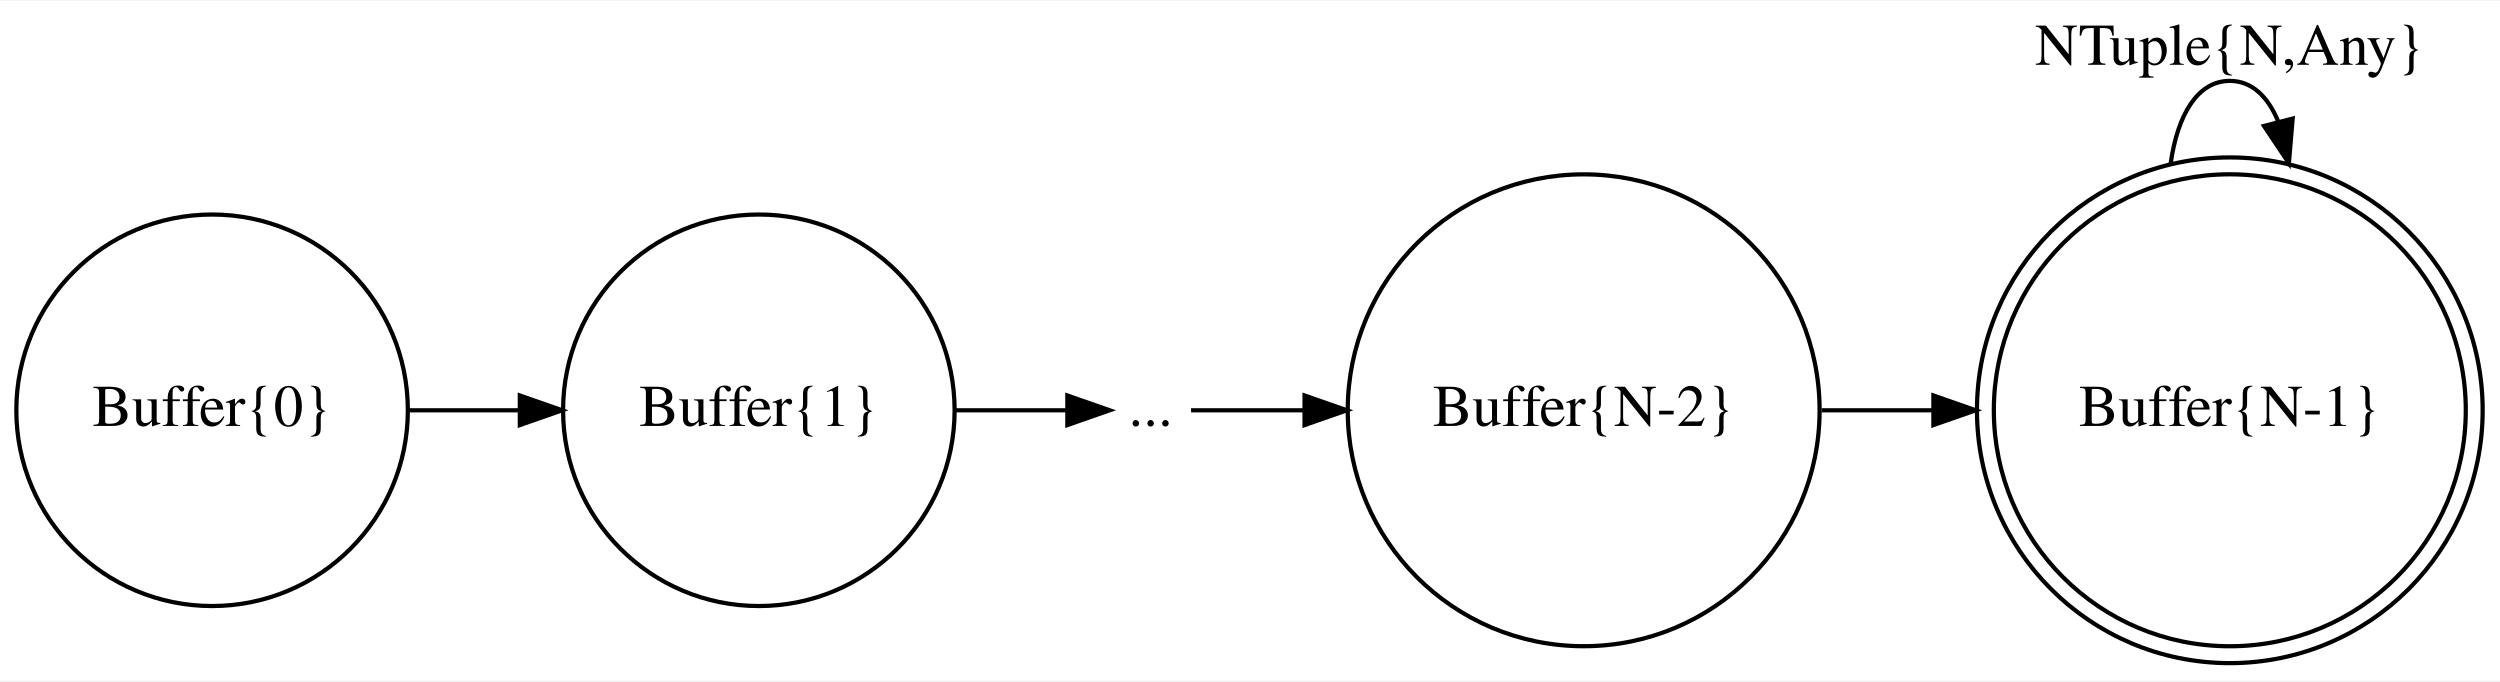
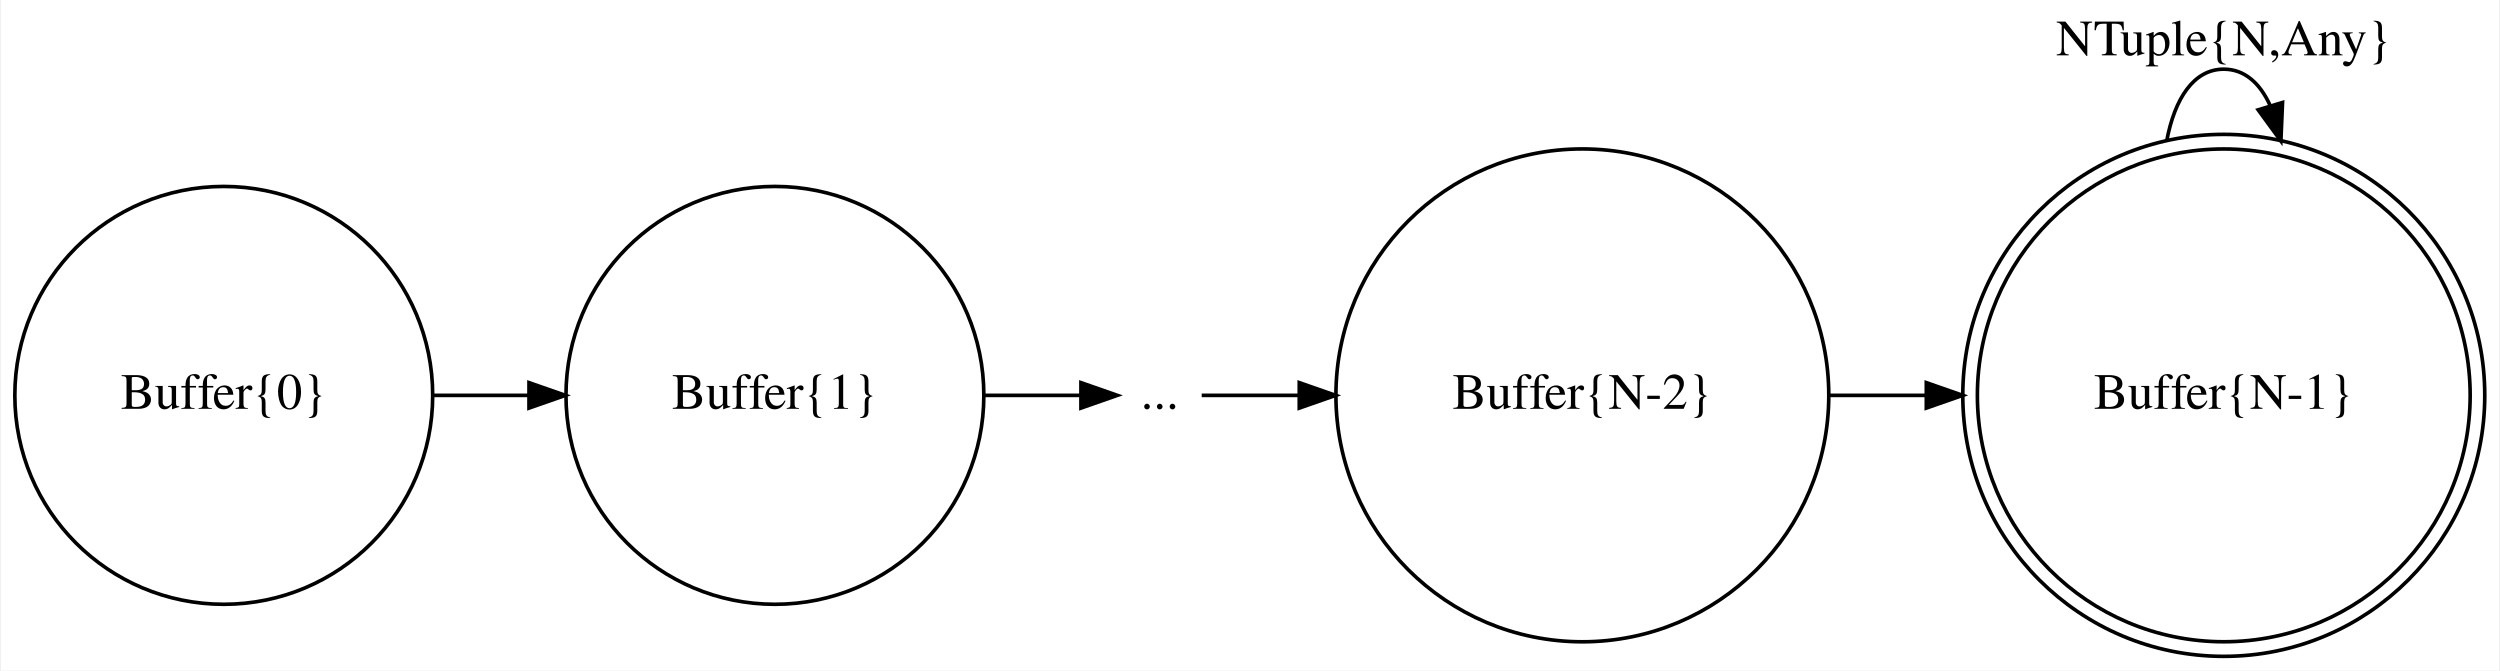
- <svg xmlns="http://www.w3.org/2000/svg" width="591pt" height="161pt" viewBox="0.00 0.00 591.16 160.79">
-   <g id="graph0" class="graph" transform="scale(1 1) rotate(0) translate(4 156.79)">
-     <polygon fill="white" stroke="transparent" points="-4,4 -4,-156.79 587.16,-156.79 587.16,4 -4,4" />
+ <svg xmlns="http://www.w3.org/2000/svg" width="686pt" height="184pt" viewBox="0.00 0.00 686.16 184.19">
+   <g id="graph0" class="graph" transform="scale(1 1) rotate(0) translate(4 180.19)">
+     <polygon fill="white" stroke="transparent" points="-4,4 -4,-180.19 682.16,-180.19 682.16,4 -4,4" />
    <g id="node1" class="node">
-       <ellipse fill="none" stroke="black" cx="523.27" cy="-59.9" rx="55.8" ry="55.8" />
-       <ellipse fill="none" stroke="black" cx="523.27" cy="-59.9" rx="59.79" ry="59.79" />
-       <text text-anchor="middle" x="523.27" y="-56.2" font-family="Times,serif" font-size="14.00">Buffer{N-1}</text>
+       <ellipse fill="none" stroke="black" cx="606.56" cy="-71.59" rx="67.68" ry="67.68" />
+       <ellipse fill="none" stroke="black" cx="606.56" cy="-71.59" rx="71.69" ry="71.69" />
+       <text text-anchor="middle" x="606.56" y="-67.89" font-family="Times,serif" font-size="14.00">Buffer{N-1}</text>
    </g>
    <g id="edge5" class="edge">
-       <path fill="none" stroke="black" d="M509.29,-118.32C510.92,-129.71 515.58,-137.79 523.27,-137.79 528.44,-137.79 532.24,-134.14 534.67,-128.29" />
-       <polygon fill="black" stroke="black" points="538.13,-128.88 537.24,-118.32 531.35,-127.13 538.13,-128.88" />
-       <text text-anchor="middle" x="523.27" y="-141.59" font-family="Times,serif" font-size="14.00">NTuple{N,Any}</text>
+       <path fill="none" stroke="black" d="M590.88,-141.46C593.07,-153.13 598.3,-161.19 606.56,-161.19 612.24,-161.19 616.49,-157.38 619.3,-151.21" />
+       <polygon fill="black" stroke="black" points="622.7,-152.05 622.25,-141.46 616,-150.02 622.7,-152.05" />
+       <text text-anchor="middle" x="606.56" y="-164.99" font-family="Times,serif" font-size="14.00">NTuple{N,Any}</text>
    </g>
    <g id="node2" class="node">
-       <text text-anchor="middle" x="268.08" y="-56.2" font-family="Times,serif" font-size="14.00"> ... </text>
+       <text text-anchor="middle" x="314.28" y="-67.89" font-family="Times,serif" font-size="14.00"> ... </text>
    </g>
    <g id="node5" class="node">
-       <ellipse fill="none" stroke="black" cx="370.48" cy="-59.9" rx="55.79" ry="55.79" />
-       <text text-anchor="middle" x="370.48" y="-56.2" font-family="Times,serif" font-size="14.00">Buffer{N-2}</text>
+       <ellipse fill="none" stroke="black" cx="430.37" cy="-71.59" rx="67.69" ry="67.69" />
+       <text text-anchor="middle" x="430.37" y="-67.89" font-family="Times,serif" font-size="14.00">Buffer{N-2}</text>
    </g>
    <g id="edge3" class="edge">
-       <path fill="none" stroke="black" d="M277.64,-59.9C284.11,-59.9 293.65,-59.9 304.17,-59.9" />
-       <polygon fill="black" stroke="black" points="304.48,-63.4 314.48,-59.9 304.48,-56.4 304.48,-63.4" />
+       <path fill="none" stroke="black" d="M325.81,-71.59C332.54,-71.59 341.94,-71.59 352.36,-71.59" />
+       <polygon fill="black" stroke="black" points="352.61,-75.09 362.61,-71.59 352.61,-68.09 352.61,-75.09" />
    </g>
    <g id="node3" class="node">
-       <ellipse fill="none" stroke="black" cx="46.15" cy="-59.9" rx="46.29" ry="46.29" />
-       <text text-anchor="middle" x="46.15" y="-56.2" font-family="Times,serif" font-size="14.00">Buffer{0}</text>
+       <ellipse fill="none" stroke="black" cx="57.19" cy="-71.59" rx="57.39" ry="57.39" />
+       <text text-anchor="middle" x="57.19" y="-67.89" font-family="Times,serif" font-size="14.00">Buffer{0}</text>
    </g>
    <g id="node4" class="node">
-       <ellipse fill="none" stroke="black" cx="175.44" cy="-59.9" rx="46.29" ry="46.29" />
-       <text text-anchor="middle" x="175.44" y="-56.2" font-family="Times,serif" font-size="14.00">Buffer{1}</text>
+       <ellipse fill="none" stroke="black" cx="208.58" cy="-71.59" rx="57.39" ry="57.39" />
+       <text text-anchor="middle" x="208.58" y="-67.89" font-family="Times,serif" font-size="14.00">Buffer{1}</text>
    </g>
    <g id="edge1" class="edge">
-       <path fill="none" stroke="black" d="M92.38,-59.9C100.91,-59.9 109.92,-59.9 118.72,-59.9" />
-       <polygon fill="black" stroke="black" points="118.92,-63.4 128.92,-59.9 118.92,-56.4 118.92,-63.4" />
+       <path fill="none" stroke="black" d="M114.67,-71.59C123.22,-71.59 132.12,-71.59 140.86,-71.59" />
+       <polygon fill="black" stroke="black" points="141.03,-75.09 151.03,-71.59 141.03,-68.09 141.03,-75.09" />
    </g>
    <g id="edge2" class="edge">
-       <path fill="none" stroke="black" d="M221.76,-59.9C231.16,-59.9 240.55,-59.9 248.34,-59.9" />
-       <polygon fill="black" stroke="black" points="248.39,-63.4 258.39,-59.9 248.39,-56.4 248.39,-63.4" />
+       <path fill="none" stroke="black" d="M265.98,-71.59C275.43,-71.59 284.67,-71.59 292.45,-71.59" />
+       <polygon fill="black" stroke="black" points="292.64,-75.09 302.64,-71.59 292.64,-68.09 292.64,-75.09" />
    </g>
    <g id="edge4" class="edge">
-       <path fill="none" stroke="black" d="M426.77,-59.9C435.29,-59.9 444.18,-59.9 452.95,-59.9" />
-       <polygon fill="black" stroke="black" points="453.18,-63.4 463.18,-59.9 453.18,-56.4 453.18,-63.4" />
+       <path fill="none" stroke="black" d="M498.22,-71.59C506.93,-71.59 515.93,-71.59 524.84,-71.59" />
+       <polygon fill="black" stroke="black" points="524.85,-75.09 534.85,-71.59 524.85,-68.09 524.85,-75.09" />
    </g>
  </g>
</svg>
